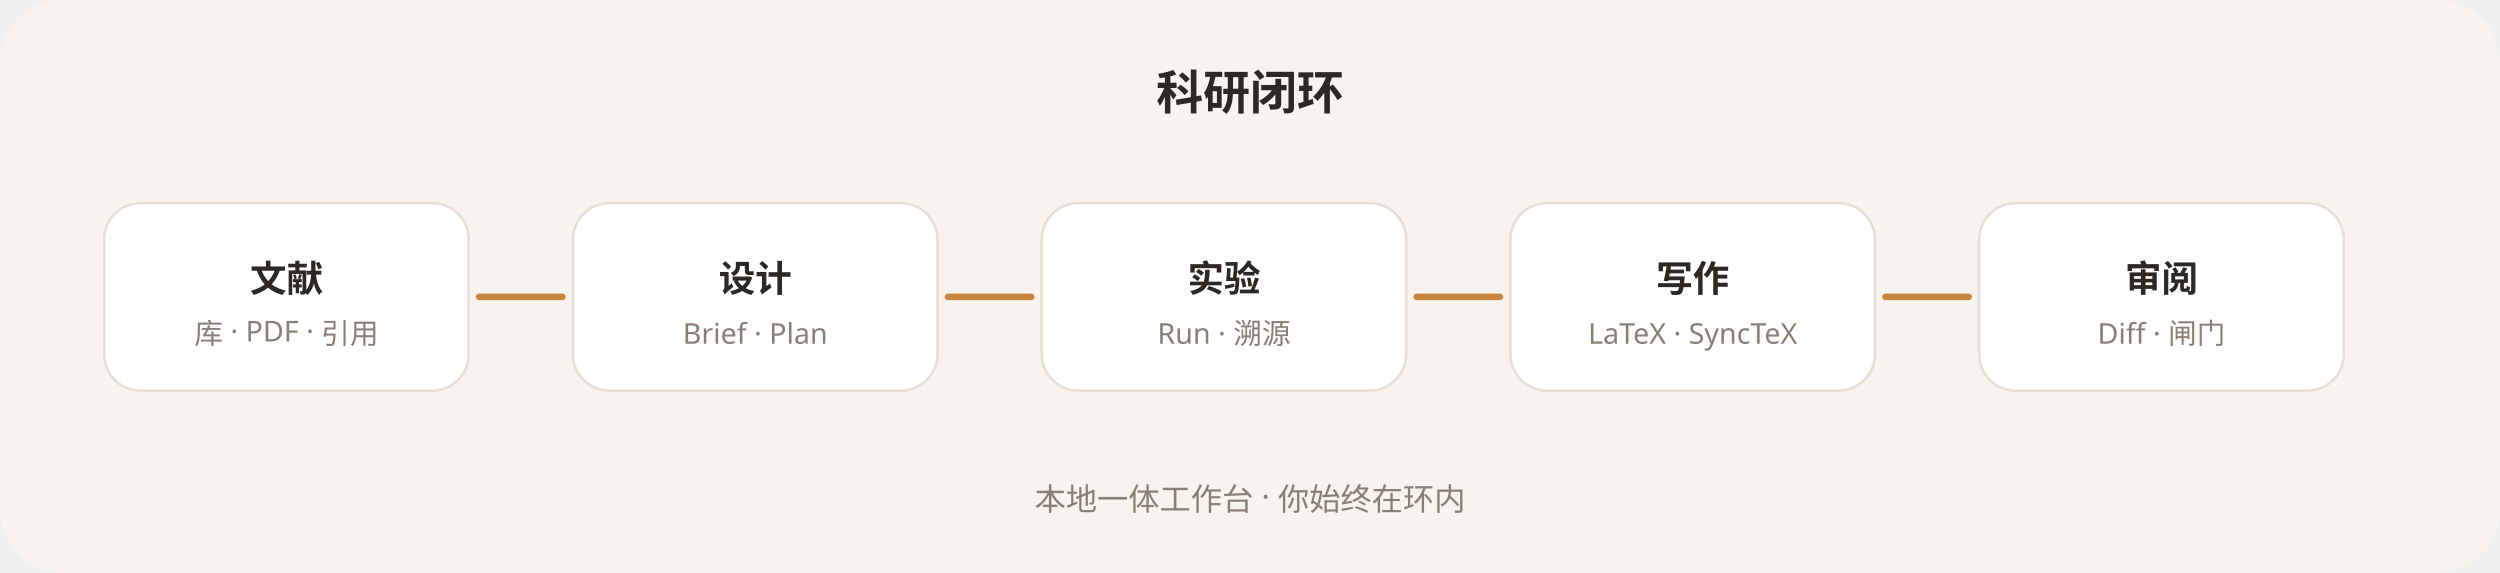
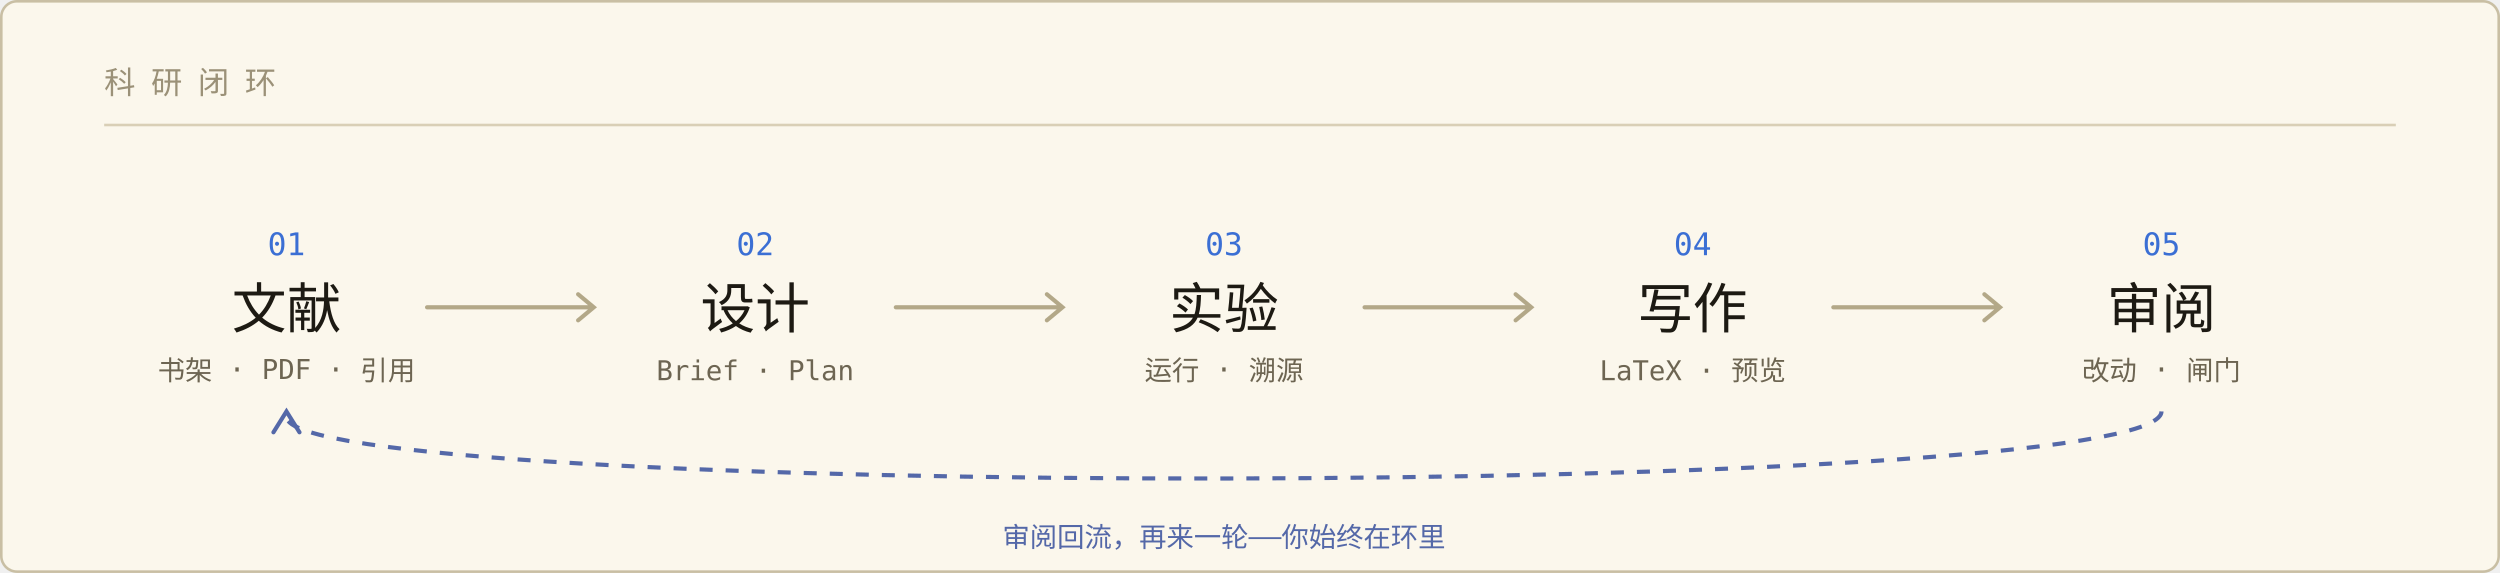
<svg xmlns="http://www.w3.org/2000/svg" width="960" height="220" viewBox="0 0 960 220" fill="none">
-   <rect width="960" height="220" rx="24" fill="#F7F3EE" />
-   <text x="480" y="42" text-anchor="middle" font-family="system-ui, 'PingFang SC', 'Noto Sans SC', sans-serif" font-size="18" font-weight="600" fill="#2C2825">科研闭环</text>
-   <g font-family="system-ui, 'PingFang SC', 'Noto Sans SC', sans-serif" font-size="14" font-weight="600" fill="#2C2825">
-     <rect x="40" y="78" width="140" height="72" rx="14" fill="#fff" stroke="#E8DFD4" />
-     <text x="110" y="112" text-anchor="middle">文献</text>
-     <text x="110" y="132" text-anchor="middle" font-size="11" font-weight="400" fill="#8A7F74">库 · PDF · 引用</text>
-     <rect x="220" y="78" width="140" height="72" rx="14" fill="#fff" stroke="#E8DFD4" />
-     <text x="290" y="112" text-anchor="middle">设计</text>
-     <text x="290" y="132" text-anchor="middle" font-size="11" font-weight="400" fill="#8A7F74">Brief · Plan</text>
-     <rect x="400" y="78" width="140" height="72" rx="14" fill="#fff" stroke="#E8DFD4" />
-     <text x="470" y="112" text-anchor="middle">实验</text>
-     <text x="470" y="132" text-anchor="middle" font-size="11" font-weight="400" fill="#8A7F74">Run · 溯源</text>
-     <rect x="580" y="78" width="140" height="72" rx="14" fill="#fff" stroke="#E8DFD4" />
-     <text x="650" y="112" text-anchor="middle">写作</text>
-     <text x="650" y="132" text-anchor="middle" font-size="11" font-weight="400" fill="#8A7F74">LaTeX · SyncTeX</text>
-     <rect x="760" y="78" width="140" height="72" rx="14" fill="#fff" stroke="#E8DFD4" />
-     <text x="830" y="112" text-anchor="middle">审阅</text>
-     <text x="830" y="132" text-anchor="middle" font-size="11" font-weight="400" fill="#8A7F74">Diff · 闸门</text>
+   <rect x="0.5" y="0.5" width="959" height="219" rx="6" fill="#FBF7EC" stroke="#C9BFA4" />
+   <text x="40" y="36" font-family="ui-monospace, 'SF Mono', Menlo, monospace" font-size="12" letter-spacing="6" fill="#9B9178">科研闭环</text>
+   <line x1="40" y1="48" x2="920" y2="48" stroke="#D9CFB6" stroke-width="1" />
+   <g text-anchor="middle">
+     <text x="110" y="98" font-family="ui-monospace, 'SF Mono', Menlo, monospace" font-size="12" fill="#3B6FD4">01</text>
+     <text x="110" y="126" font-family="Georgia, 'Songti SC', serif" font-size="21" fill="#1D1A13">文献</text>
+     <text x="110" y="146" font-family="ui-monospace, 'SF Mono', Menlo, monospace" font-size="10.5" fill="#6D6552">书架 · PDF · 引用</text>
+     <text x="290" y="98" font-family="ui-monospace, 'SF Mono', Menlo, monospace" font-size="12" fill="#3B6FD4">02</text>
+     <text x="290" y="126" font-family="Georgia, 'Songti SC', serif" font-size="21" fill="#1D1A13">设计</text>
+     <text x="290" y="146" font-family="ui-monospace, 'SF Mono', Menlo, monospace" font-size="10.5" fill="#6D6552">Brief · Plan</text>
+     <text x="470" y="98" font-family="ui-monospace, 'SF Mono', Menlo, monospace" font-size="12" fill="#3B6FD4">03</text>
+     <text x="470" y="126" font-family="Georgia, 'Songti SC', serif" font-size="21" fill="#1D1A13">实验</text>
+     <text x="470" y="146" font-family="ui-monospace, 'SF Mono', Menlo, monospace" font-size="10.5" fill="#6D6552">运行 · 溯源</text>
+     <text x="650" y="98" font-family="ui-monospace, 'SF Mono', Menlo, monospace" font-size="12" fill="#3B6FD4">04</text>
+     <text x="650" y="126" font-family="Georgia, 'Songti SC', serif" font-size="21" fill="#1D1A13">写作</text>
+     <text x="650" y="146" font-family="ui-monospace, 'SF Mono', Menlo, monospace" font-size="10.5" fill="#6D6552">LaTeX · 预览</text>
+     <text x="830" y="98" font-family="ui-monospace, 'SF Mono', Menlo, monospace" font-size="12" fill="#3B6FD4">05</text>
+     <text x="830" y="126" font-family="Georgia, 'Songti SC', serif" font-size="21" fill="#1D1A13">审阅</text>
+     <text x="830" y="146" font-family="ui-monospace, 'SF Mono', Menlo, monospace" font-size="10.5" fill="#6D6552">改动 · 闸门</text>
  </g>
-   <g stroke="#C9853E" stroke-width="2.5" fill="none" stroke-linecap="round">
-     <path d="M184 114 H216" />
-     <path d="M364 114 H396" />
-     <path d="M544 114 H576" />
-     <path d="M724 114 H756" />
+   <g stroke="#B3A888" stroke-width="1.6" stroke-linecap="round" fill="none">
+     <path d="M164 118 H228 M222 113 L228 118 L222 123" />
+     <path d="M344 118 H408 M402 113 L408 118 L402 123" />
+     <path d="M524 118 H588 M582 113 L588 118 L582 123" />
+     <path d="M704 118 H768 M762 113 L768 118 L762 123" />
  </g>
-   <text x="480" y="196" text-anchor="middle" font-family="system-ui, 'PingFang SC', 'Noto Sans SC', sans-serif" font-size="12" fill="#8A7F74">本地一体工作台 · 你始终在环内</text>
+   <path d="M830 158 C 830 192, 110 192, 110 160" stroke="#5468A8" stroke-width="1.6" stroke-dasharray="5 5" fill="none" />
+   <path d="M105 166 L110 158 L115 166" stroke="#5468A8" stroke-width="1.6" stroke-linecap="round" fill="none" />
+   <text x="470" y="210" text-anchor="middle" font-family="ui-monospace, 'SF Mono', Menlo, monospace" font-size="10.5" fill="#5468A8">审阅回流，再来一轮——你始终在环里</text>
</svg>
